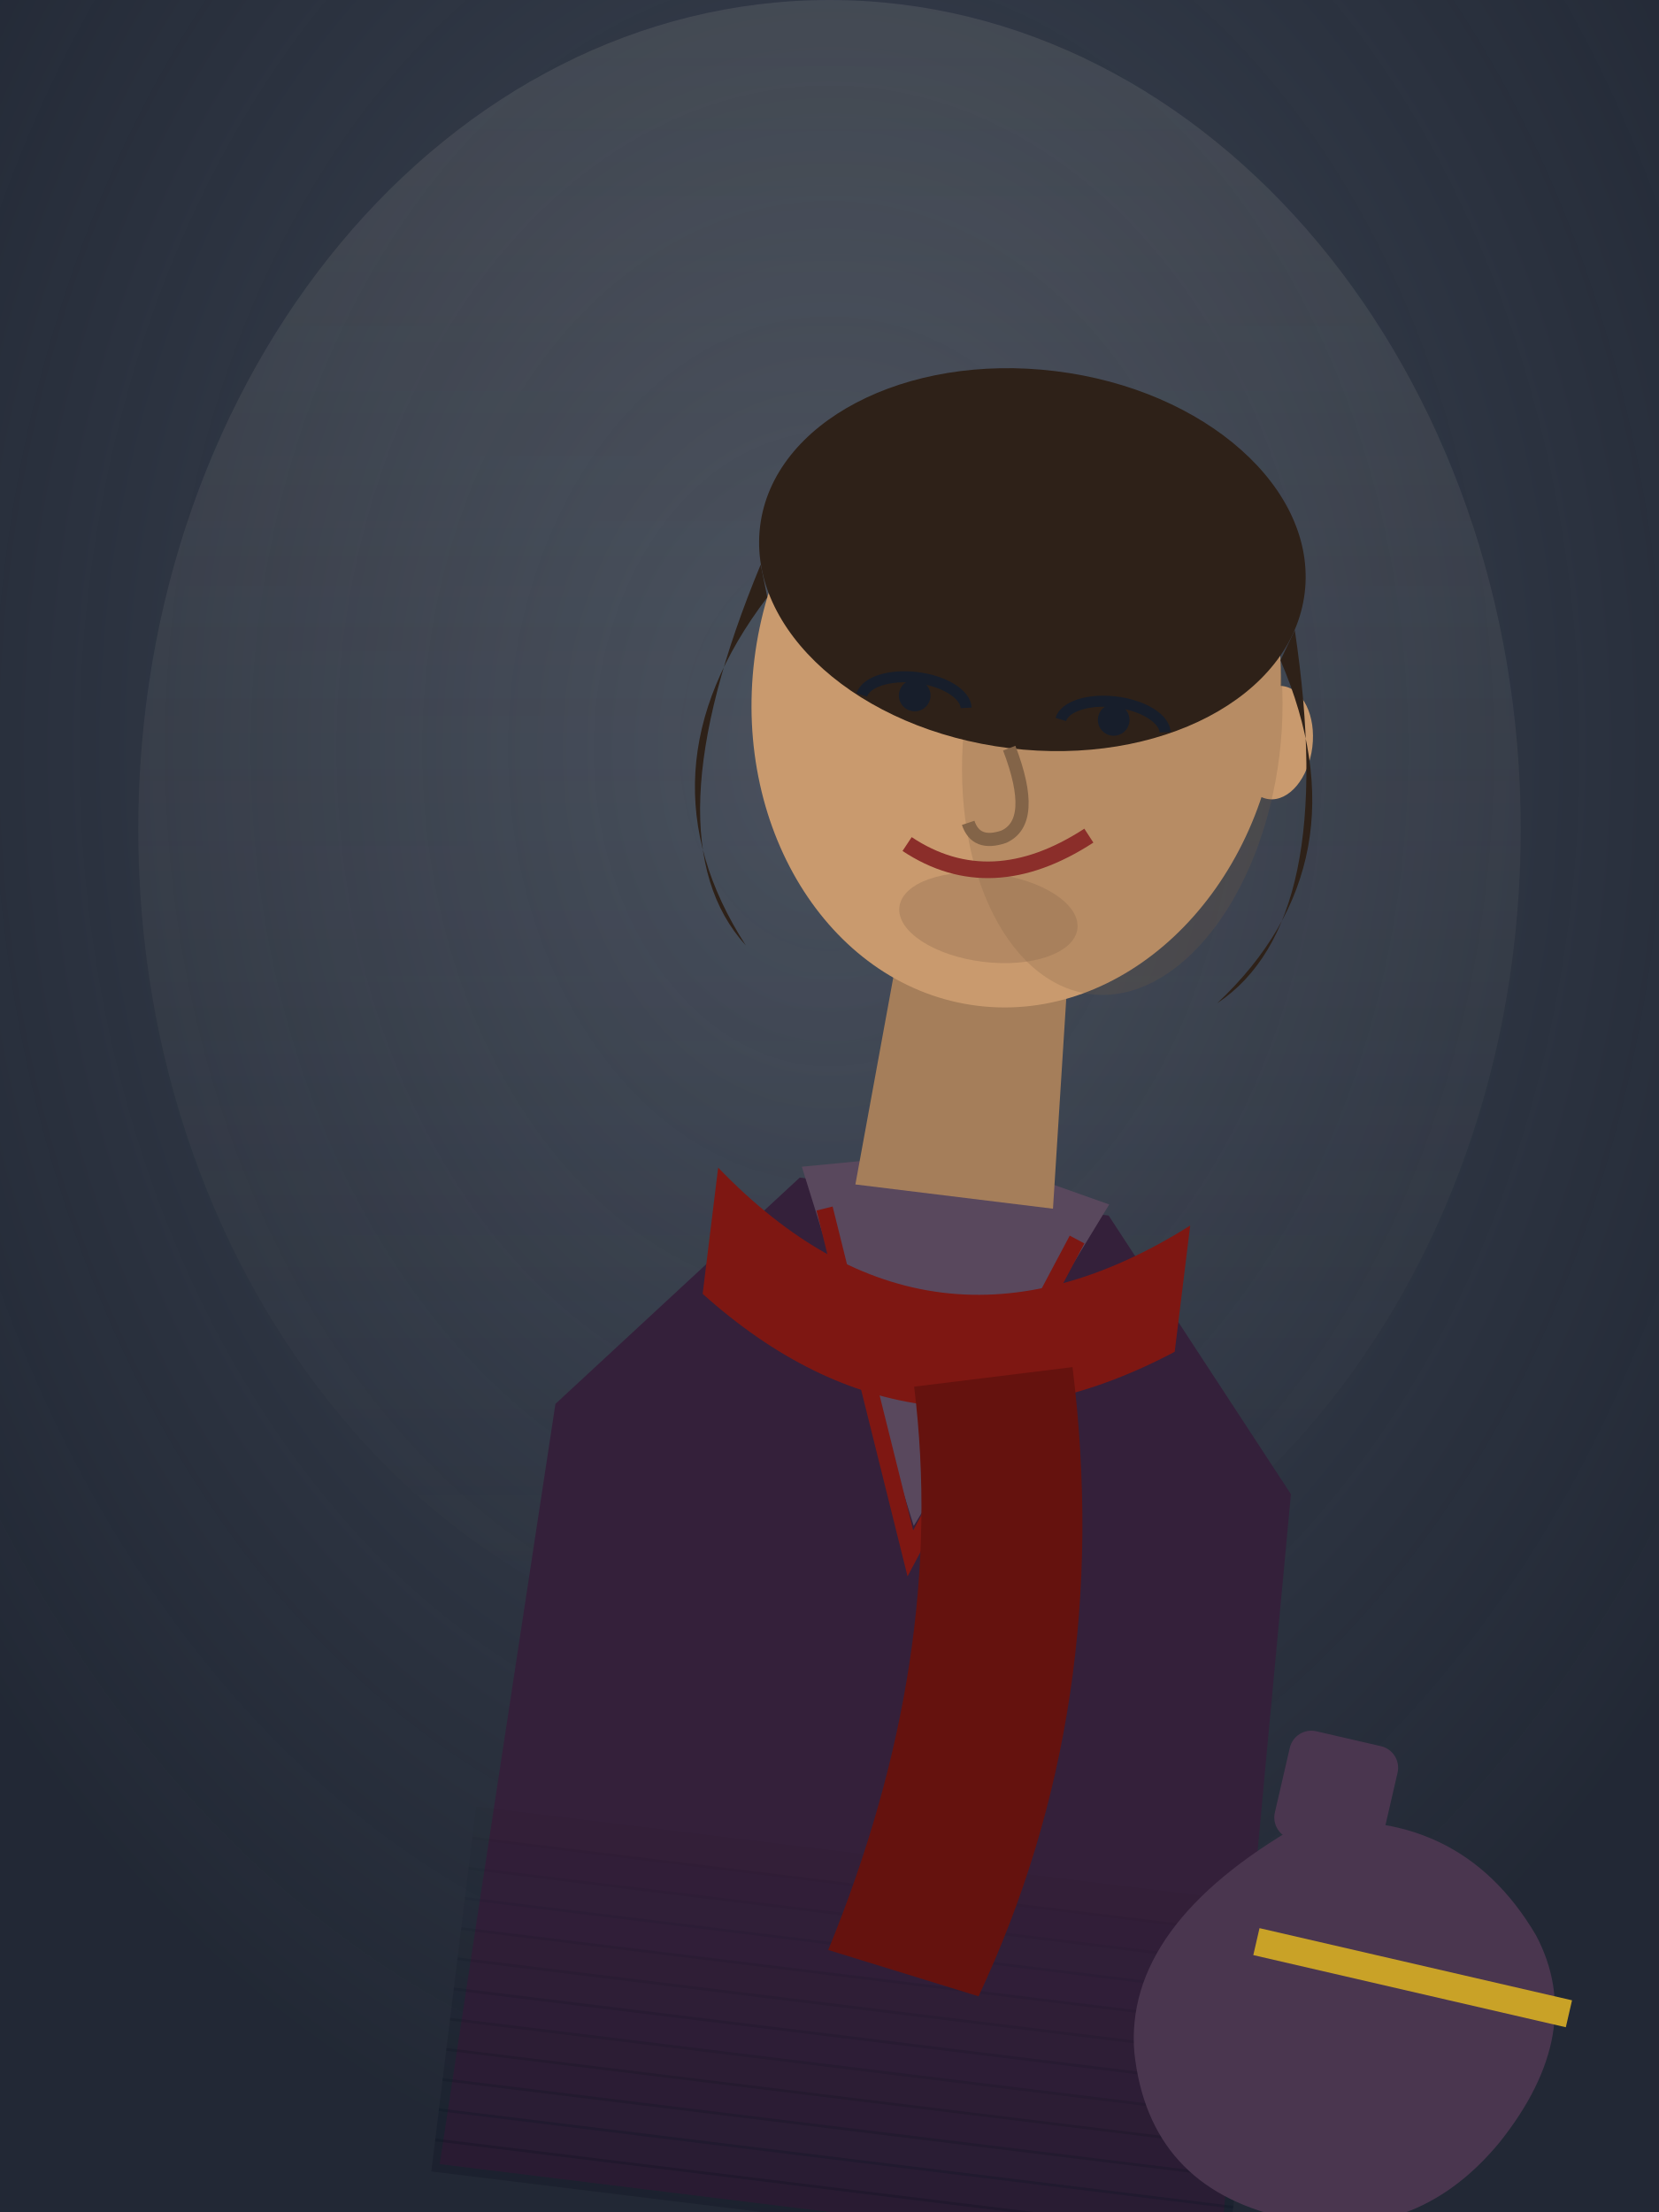
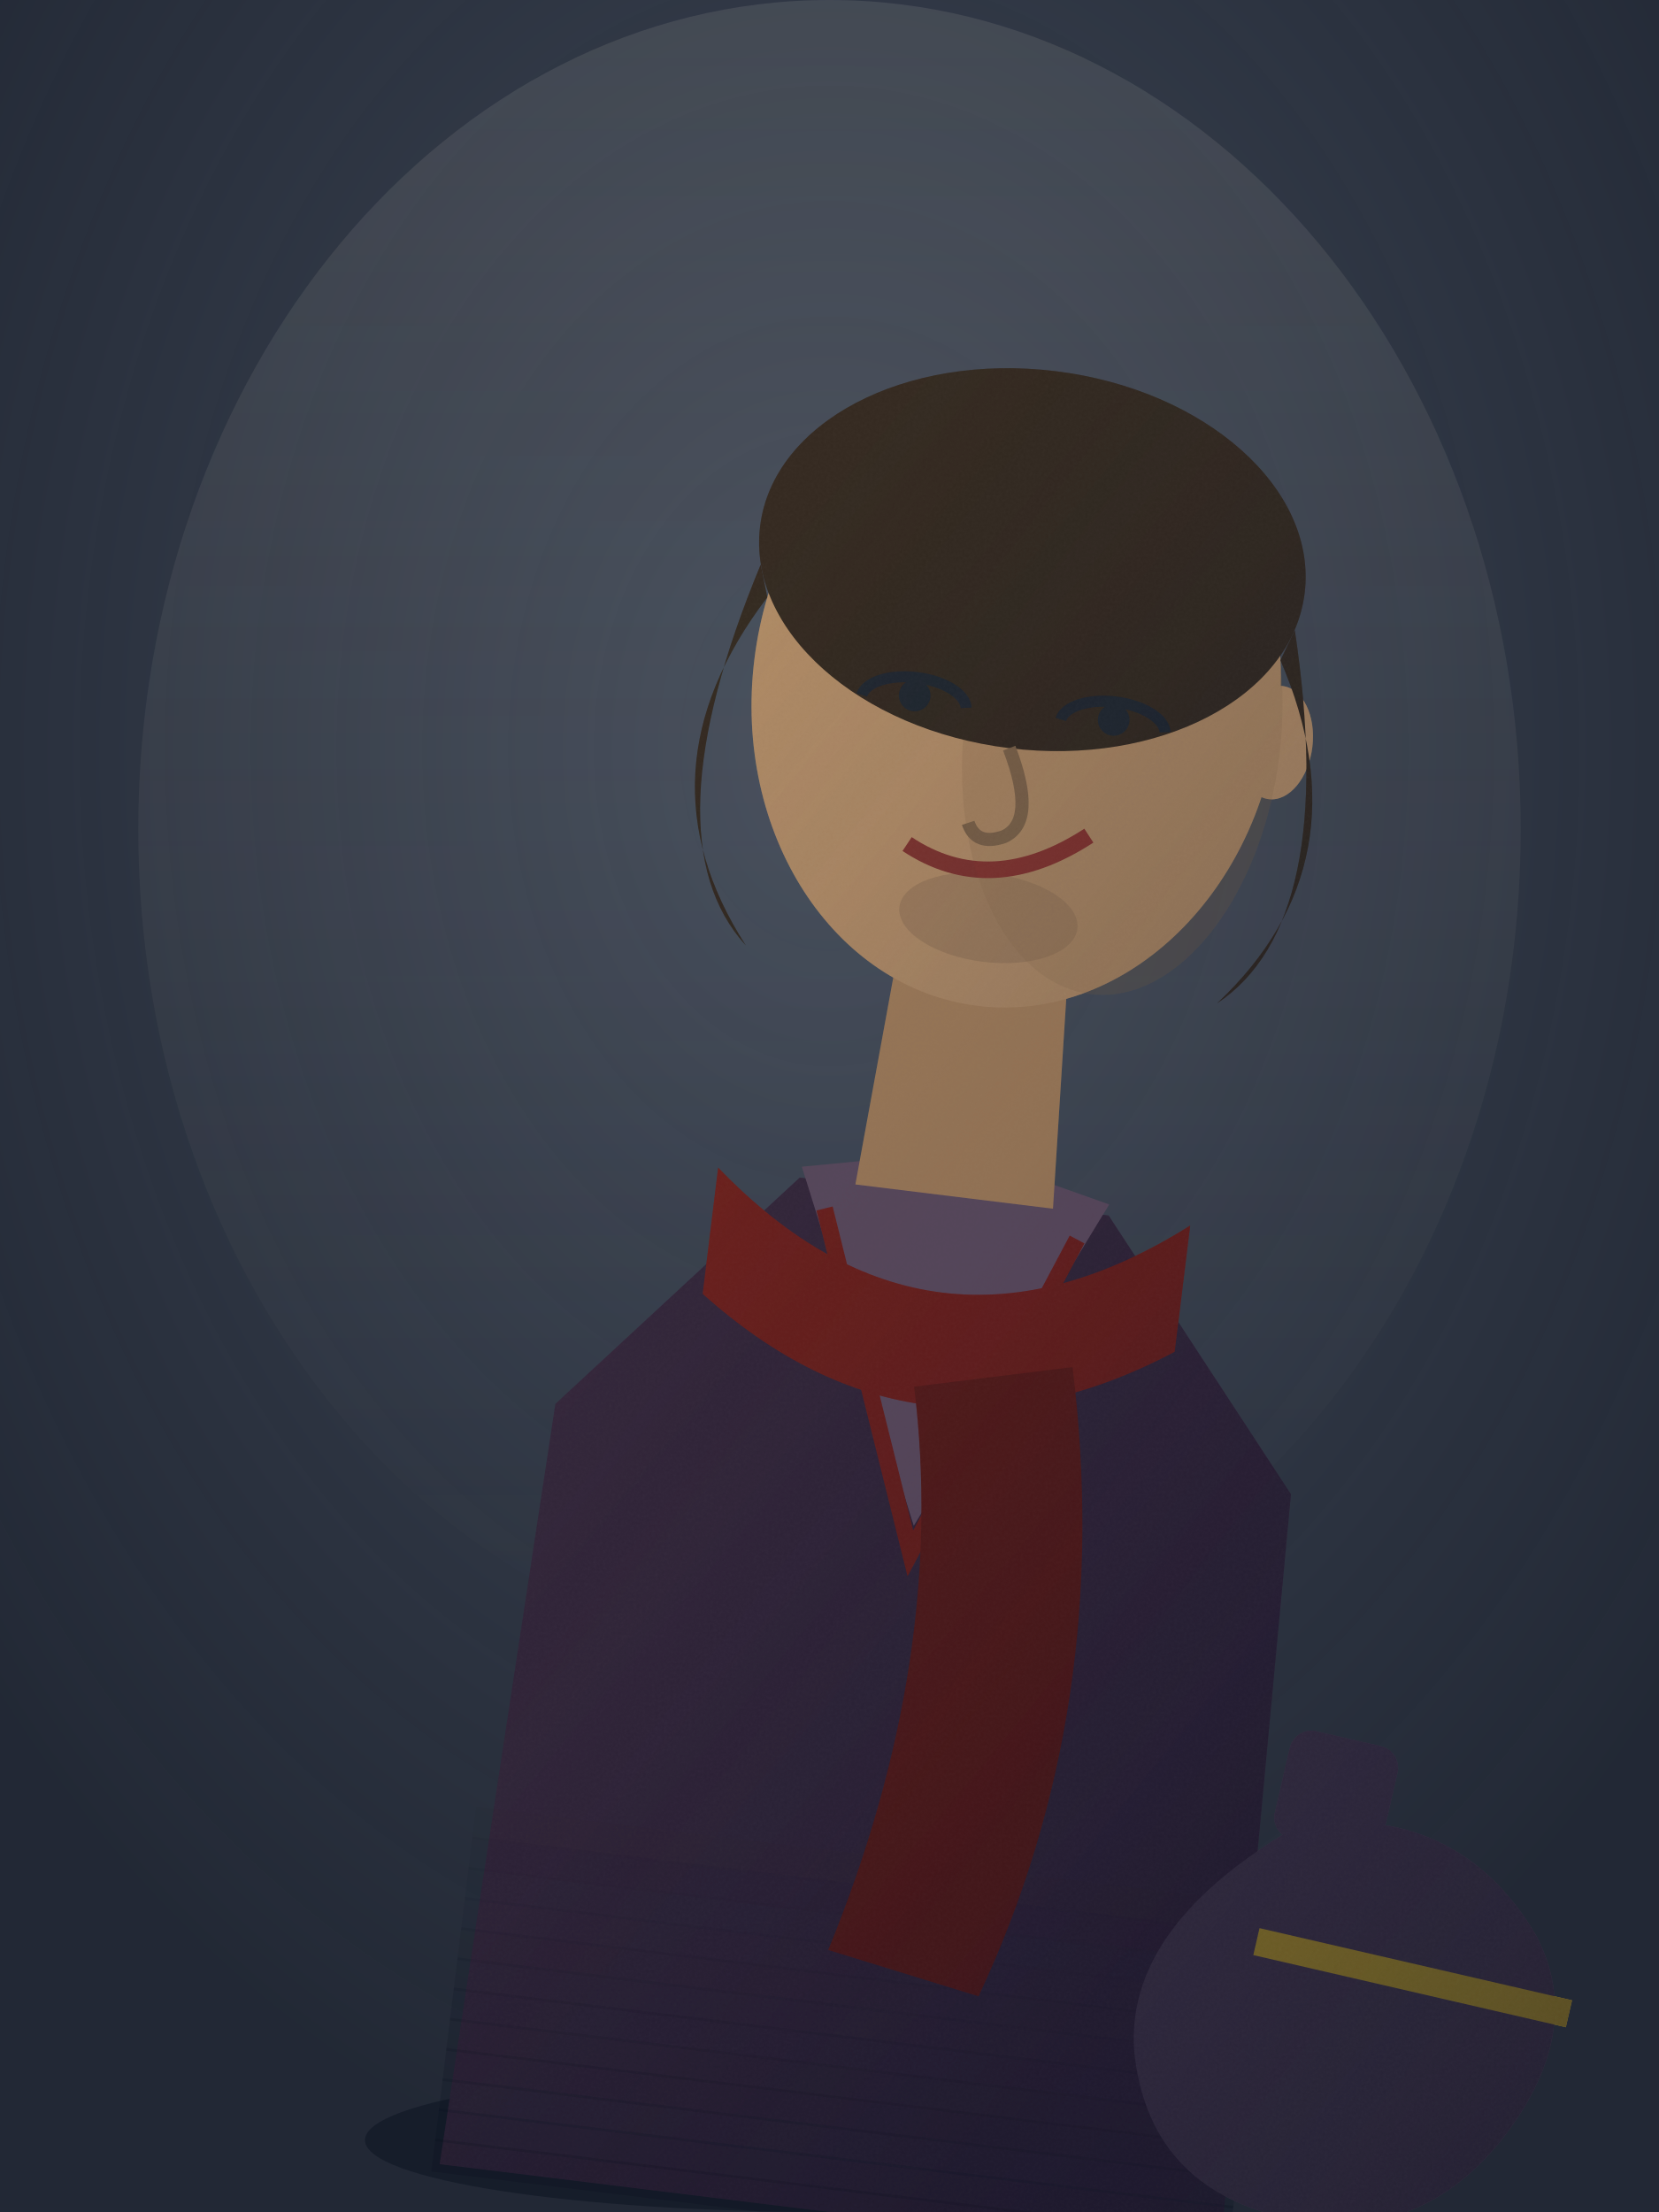
<svg xmlns="http://www.w3.org/2000/svg" width="600" height="800" viewBox="0 0 600 800">
  <defs>
    <radialGradient id="fondo-12" cx="50%" cy="34%" r="66%">
      <stop offset="0%" stop-color="#37404f" stop-opacity="0.95" />
      <stop offset="100%" stop-color="#0B1220" stop-opacity="0.9" />
    </radialGradient>
    <linearGradient id="vetro-12" x1="0%" y1="0%" x2="0%" y2="100%">
      <stop offset="0%" stop-color="#F2E9D8" stop-opacity="0.1" />
      <stop offset="100%" stop-color="#F2E9D8" stop-opacity="0" />
    </linearGradient>
+     <linearGradient id="ombra-12" x1="15%" y1="0%" x2="100%" y2="90%">
+       <stop offset="0%" stop-color="#111C2E" stop-opacity="0" />
+       <stop offset="45%" stop-color="#111C2E" stop-opacity="0.22" />
+       <stop offset="100%" stop-color="#0B1220" stop-opacity="0.6" />
+     </linearGradient>
+     <linearGradient id="chiave-12" x1="0%" y1="0%" x2="75%" y2="85%">
+       <stop offset="0%" stop-color="#E0C365" stop-opacity="0.3" />
+       <stop offset="40%" stop-color="#E0C365" stop-opacity="0.06" />
+       <stop offset="100%" stop-color="#E0C365" stop-opacity="0" />
+     </linearGradient>
+     <filter id="grana-12" x="0%" y="0%" width="100%" height="100%">
+       <feTurbulence type="fractalNoise" baseFrequency="0.9" numOctaves="4" seed="0.9" result="rumore" />
+       <feColorMatrix type="saturate" values="0" in="rumore" result="grigio" />
+       <feComponentTransfer in="grigio" result="contrasto">
+         <feFuncA type="linear" slope="0.55" intercept="0" />
+       </feComponentTransfer>
+     </filter>
  </defs>
  <rect x="0" y="0" width="600" height="800" fill="url(#fondo-12)" />
  <ellipse cx="300" cy="300" rx="250" ry="300" fill="url(#vetro-12)" />
+   <ellipse cx="300" cy="774" rx="168" ry="26" fill="rgba(11,18,32,0.5)" />
  <g transform="rotate(7 300 800)">
    <g id="busto">
      <path d="M 243.72 430 L 356.28 430 L 434 522 L 442.04 800 L 157.96 800 L 166 522 Z" fill="#34203a" />
      <path d="M 244 426 L 300 550 L 356 426 L 320 418 L 280 418 Z" fill="#59485d" />
      <path d="M 254 440 L 300 560 L 346 440" fill="none" stroke="#7E1712" stroke-width="6" />
      <rect x="155.28" y="670" width="289.44" height="12" fill="rgba(11,18,32,0.03)" />
      <rect x="155.28" y="681" width="289.44" height="12" fill="rgba(11,18,32,0.052)" />
      <rect x="155.28" y="692" width="289.44" height="12" fill="rgba(11,18,32,0.074)" />
      <rect x="155.28" y="703" width="289.44" height="12" fill="rgba(11,18,32,0.096)" />
      <rect x="155.28" y="714" width="289.44" height="12" fill="rgba(11,18,32,0.118)" />
      <rect x="155.28" y="725" width="289.44" height="12" fill="rgba(11,18,32,0.14)" />
      <rect x="155.28" y="736" width="289.44" height="12" fill="rgba(11,18,32,0.162)" />
      <rect x="155.28" y="747" width="289.44" height="12" fill="rgba(11,18,32,0.184)" />
      <rect x="155.28" y="758" width="289.44" height="12" fill="rgba(11,18,32,0.206)" />
      <rect x="155.28" y="769" width="289.44" height="12" fill="rgba(11,18,32,0.228)" />
      <rect x="155.28" y="780" width="289.44" height="12" fill="rgba(11,18,32,0.25)" />
      <rect x="155.28" y="791" width="289.44" height="12" fill="rgba(11,18,32,0.272)" />
    </g>
    <g id="testa">
      <path d="M 270 328.426 L 330 328.426 L 336 430 L 264 430 Z" fill="#a57e5a" />
      <ellipse cx="300" cy="246" rx="95.4" ry="114.48" fill="#C99A6E" />
      <ellipse cx="395.4" cy="252.869" rx="13.356" ry="20.606" fill="#C99A6E" />
      <ellipse cx="340.068" cy="257.448" rx="57.24" ry="93.874" fill="rgba(121,92,66,0.22)" />
    </g>
    <g id="capelli">
      <ellipse cx="300" cy="197.918" rx="99.216" ry="68.688" fill="#2E2118" />
      <path d="M 202.692 211.656 q -28.62 103.032 11.448 137.376 q -47.7 -57.24 -7.632 -125.928 Z" fill="#2E2118" />
      <path d="M 397.308 211.656 q 28.62 103.032 -11.448 137.376 q 47.7 -57.24 7.632 -125.928 Z" fill="#2E2118" />
    </g>
    <g id="volto">
      <path d="M 300 266.606 q 13.356 25.186 1.908 32.054 q -9.54 4.579 -13.356 -3.434" fill="none" stroke="#836448" stroke-width="4.77" stroke-linecap="butt" />
      <ellipse cx="300" cy="328.426" rx="32.436" ry="16.027" fill="rgba(141,108,77,0.35)" />
      <path d="M 236.854 222.304 A 28.62 14.882 0 0 1 290.642 222.304" fill="none" stroke="#2E2118" stroke-width="6.36" stroke-linecap="butt" transform="rotate(4 263.748 227.394)" />
      <path d="M 309.358 210.304 A 28.62 14.882 0 0 1 363.146 210.304" fill="none" stroke="#2E2118" stroke-width="6.36" stroke-linecap="butt" transform="rotate(-4 336.252 215.394)" />
      <g>
        <path d="M 244.741 254.037 A 19.08 9.54 0 0 1 282.755 254.037" fill="none" stroke="#171e2b" stroke-width="4" />
        <circle cx="263.748" cy="251.869" r="5.724" fill="#171e2b" />
      </g>
      <g>
        <path d="M 317.245 254.037 A 19.08 9.54 0 0 1 355.259 254.037" fill="none" stroke="#171e2b" stroke-width="4" />
        <circle cx="336.252" cy="251.869" r="5.724" fill="#171e2b" />
      </g>
      <path d="M 267.564 305.53 q 32.436 16.218 64.872 -11.028" fill="none" stroke="#8b2e2a" stroke-width="6" stroke-linecap="butt" />
    </g>
    <g id="accessorio">
      <path d="M 214 430 q 86 70 172 0 l 0 46 q -86 60 -172 0 Z" fill="#7E1712" />
      <path d="M 350 486 q 30 120 -6 230 l -56 -10 q 30 -110 6 -206 Z" fill="#65120e" />
      <g transform="translate(452 640) rotate(6)">
        <path d="M 0 0 q 54 -20 92 20 q 26 30 4 76 q -22 44 -70 44 q -50 0 -66 -46 q -14 -44 40 -94 Z" fill="#4a364f" />
        <rect x="-10" y="-34" width="40" height="40" rx="8" fill="#4a364f" />
        <rect x="-6" y="40" width="116" height="10" fill="#C9A227" />
      </g>
    </g>
    <g id="maschera-ballo" display="none">
      <path d="M 202.692 248.29 q 28.62 -48.082 97.308 -48.082 q 68.688 0 97.308 48.082 q -22.896 57.24 -97.308 57.24 q -74.412 0 -97.308 -57.24 Z" fill="#7E1712" />
      <ellipse cx="263.748" cy="250.579" rx="22.896" ry="17.172" fill="#101724" />
      <ellipse cx="336.252" cy="250.579" rx="22.896" ry="17.172" fill="#101724" />
      <path d="M 202.692 248.29 q 28.62 -48.082 97.308 -48.082 q 68.688 0 97.308 48.082" fill="none" stroke="#C9A227" stroke-width="5" />
      <path d="M 202.692 250.579 l -47.7 18.317 M 397.308 250.579 l 47.7 18.317" stroke="#C9A227" stroke-width="3" fill="none" />
    </g>
  </g>
+   <mask id="sagoma-12" maskUnits="userSpaceOnUse">
+     <rect x="0" y="0" width="600" height="800" fill="#000000" />
+     <g transform="rotate(7 300 800)">
+       <g id="busto">
+         <path d="M 243.72 430 L 356.28 430 L 434 522 L 442.04 800 L 157.96 800 L 166 522 Z" fill="#ffffff" />
+         <path d="M 244 426 L 300 550 L 356 426 L 320 418 L 280 418 Z" fill="#59485d" />
+         <path d="M 254 440 L 300 560 L 346 440" fill="none" stroke="#ffffff" stroke-width="6" />
+         <rect x="155.28" y="670" width="289.44" height="12" fill="rgba(11,18,32,0.03)" />
+         <rect x="155.28" y="681" width="289.44" height="12" fill="rgba(11,18,32,0.052)" />
+         <rect x="155.28" y="692" width="289.44" height="12" fill="rgba(11,18,32,0.074)" />
+         <rect x="155.28" y="703" width="289.44" height="12" fill="rgba(11,18,32,0.096)" />
+         <rect x="155.28" y="714" width="289.44" height="12" fill="rgba(11,18,32,0.118)" />
+         <rect x="155.28" y="725" width="289.44" height="12" fill="rgba(11,18,32,0.14)" />
+         <rect x="155.28" y="736" width="289.44" height="12" fill="rgba(11,18,32,0.162)" />
+         <rect x="155.28" y="747" width="289.44" height="12" fill="rgba(11,18,32,0.184)" />
+         <rect x="155.28" y="758" width="289.44" height="12" fill="rgba(11,18,32,0.206)" />
+         <rect x="155.28" y="769" width="289.44" height="12" fill="rgba(11,18,32,0.228)" />
+         <rect x="155.28" y="780" width="289.44" height="12" fill="rgba(11,18,32,0.25)" />
+         <rect x="155.28" y="791" width="289.44" height="12" fill="rgba(11,18,32,0.272)" />
+       </g>
+       <g id="testa">
+         <path d="M 270 328.426 L 330 328.426 L 336 430 L 264 430 Z" fill="#a57e5a" />
+         <ellipse cx="300" cy="246" rx="95.4" ry="114.48" fill="#ffffff" />
+         <ellipse cx="395.4" cy="252.869" rx="13.356" ry="20.606" fill="#ffffff" />
+         <ellipse cx="340.068" cy="257.448" rx="57.24" ry="93.874" fill="rgba(121,92,66,0.22)" />
+       </g>
+       <g id="capelli">
+         <ellipse cx="300" cy="197.918" rx="99.216" ry="68.688" fill="#ffffff" />
+         <path d="M 202.692 211.656 q -28.62 103.032 11.448 137.376 q -47.7 -57.24 -7.632 -125.928 Z" fill="#ffffff" />
+         <path d="M 397.308 211.656 q 28.62 103.032 -11.448 137.376 q 47.7 -57.24 7.632 -125.928 Z" fill="#ffffff" />
+       </g>
+       <g id="accessorio">
+         <path d="M 214 430 q 86 70 172 0 l 0 46 q -86 60 -172 0 Z" fill="#ffffff" />
+         <path d="M 350 486 q 30 120 -6 230 l -56 -10 q 30 -110 6 -206 Z" fill="#ffffff" />
+         <g transform="translate(452 640) rotate(6)">
+           <path d="M 0 0 q 54 -20 92 20 q 26 30 4 76 q -22 44 -70 44 q -50 0 -66 -46 q -14 -44 40 -94 Z" fill="#ffffff" />
+           <rect x="-10" y="-34" width="40" height="40" rx="8" fill="#ffffff" />
+           <rect x="-6" y="40" width="116" height="10" fill="#ffffff" />
+         </g>
+       </g>
+     </g>
+   </mask>
+   <g mask="url(#sagoma-12)">
+     <rect x="0" y="0" width="600" height="800" fill="url(#ombra-12)" />
+     <rect x="0" y="0" width="600" height="800" fill="url(#chiave-12)" />
+     <rect x="0" y="0" width="600" height="800" fill="#F2E9D8" opacity="0.05" filter="url(#grana-12)" />
+   </g>
</svg>
